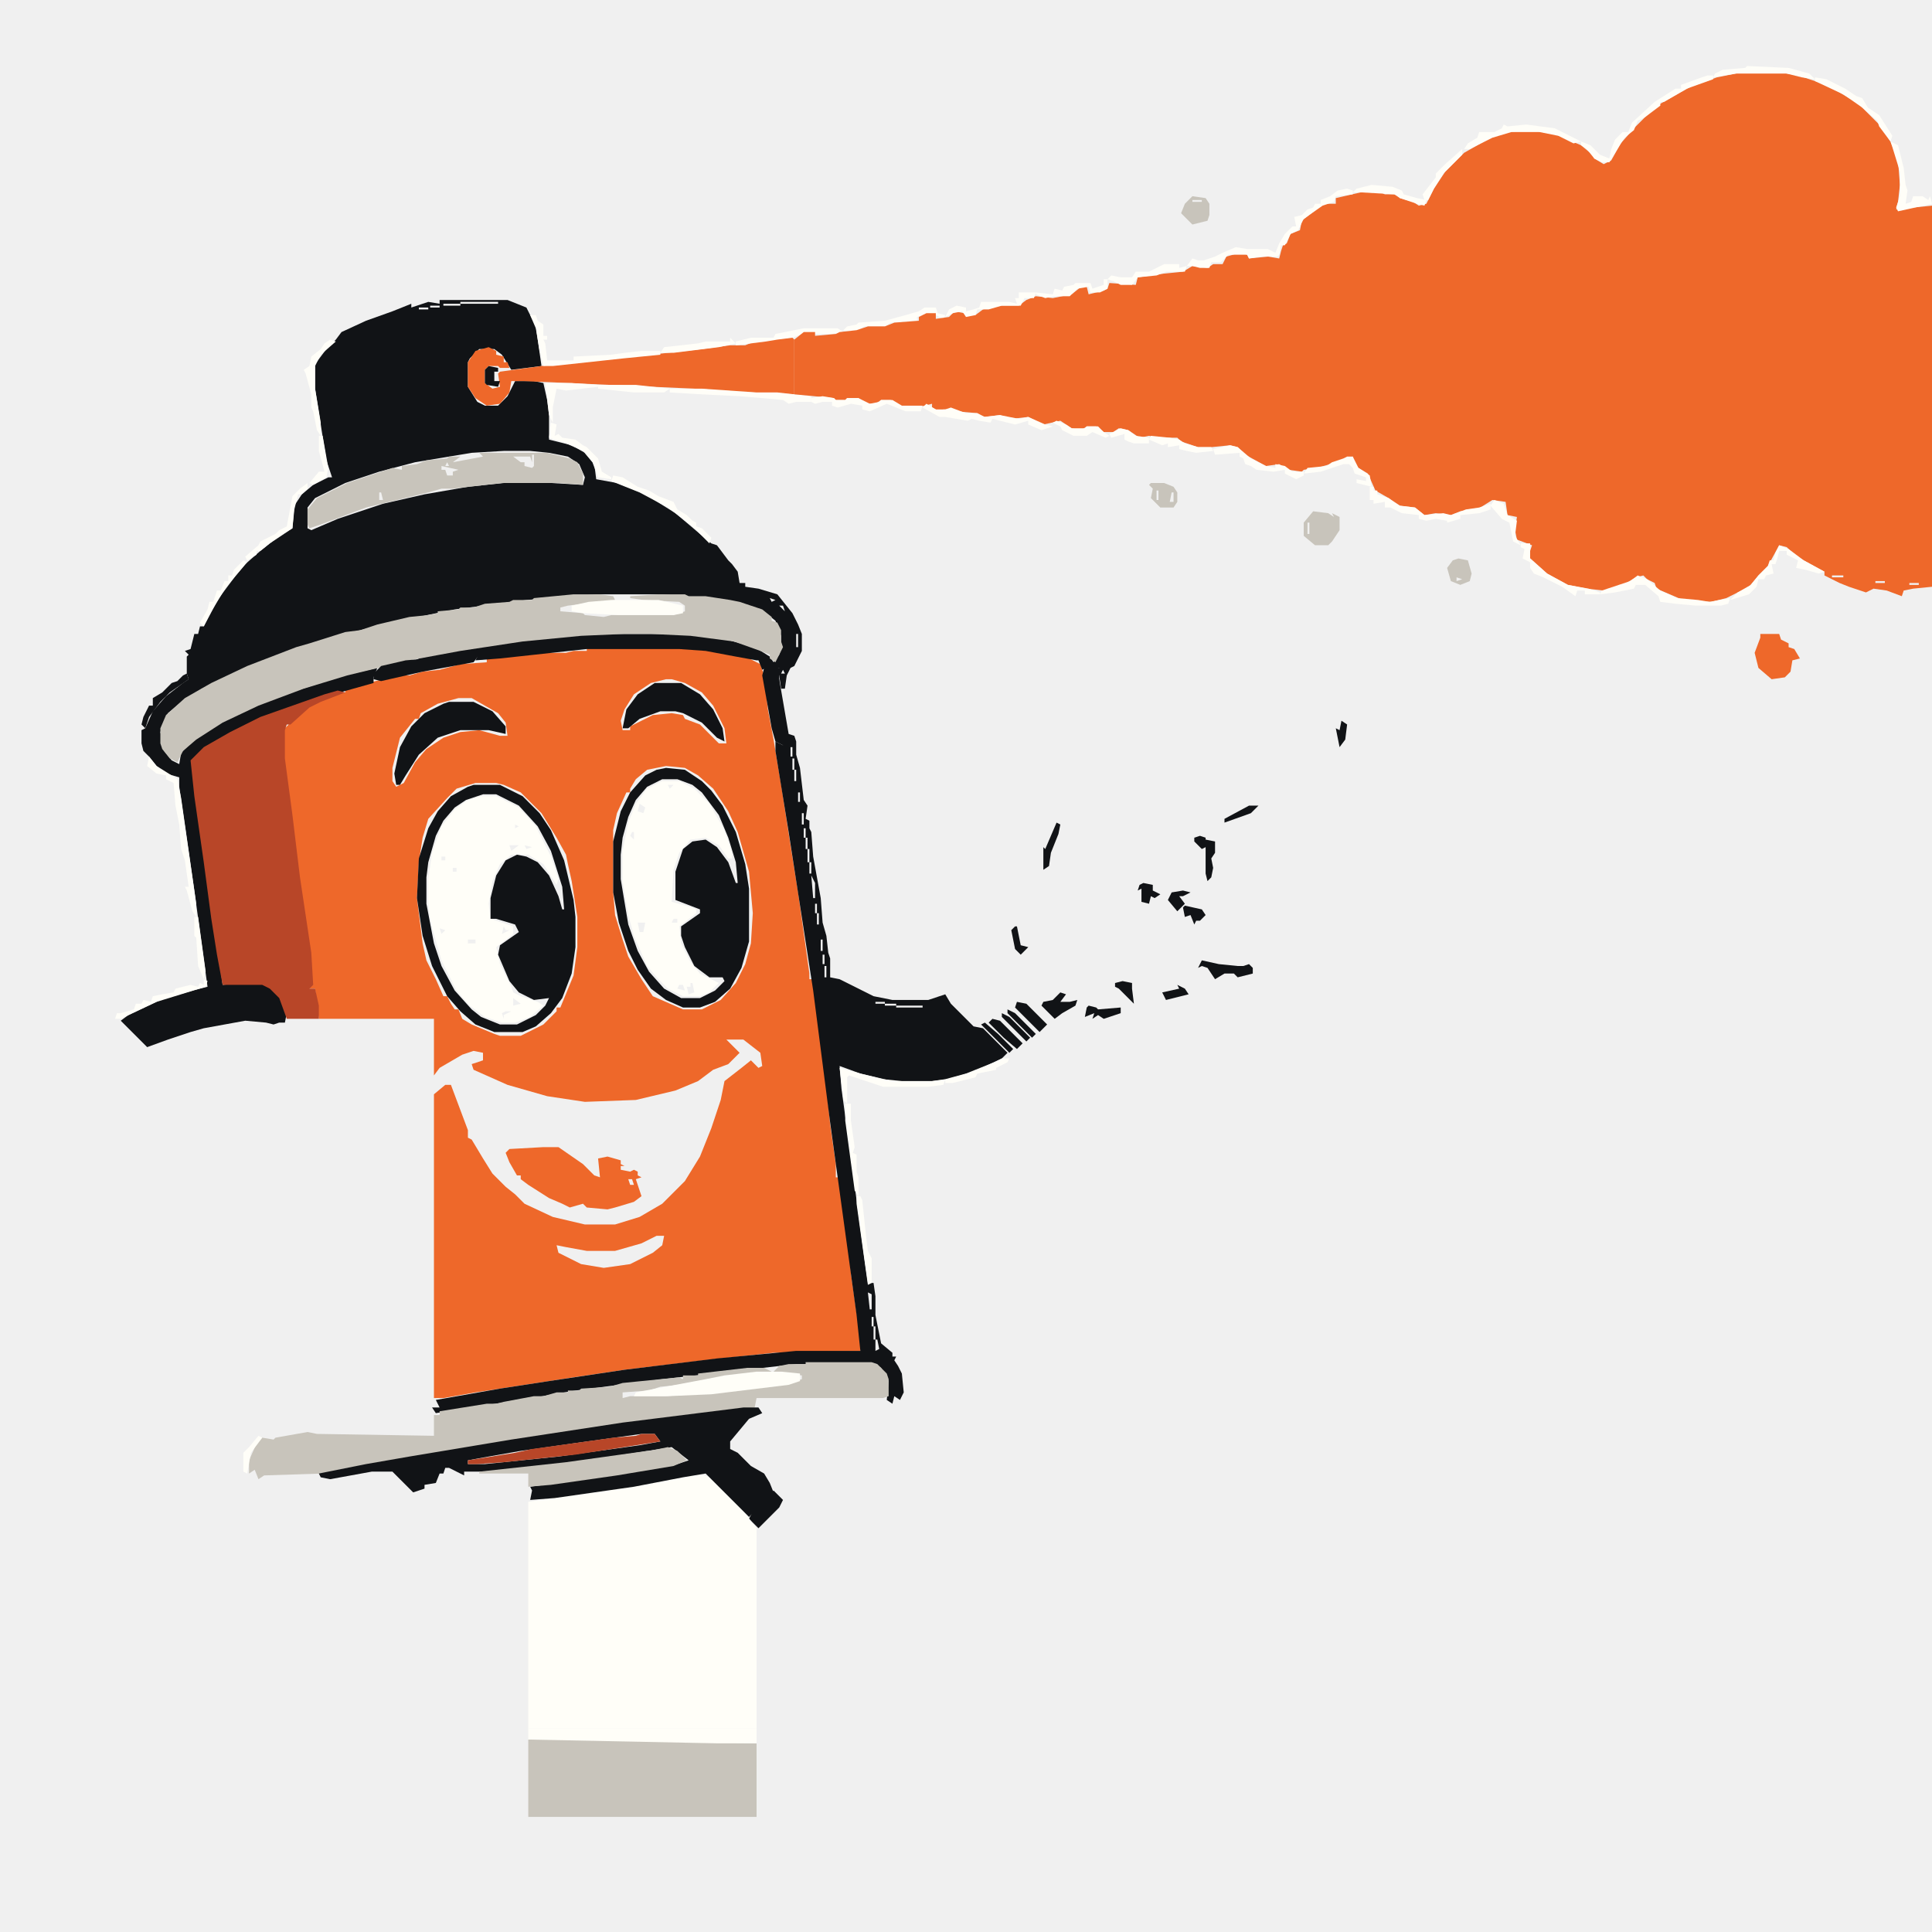
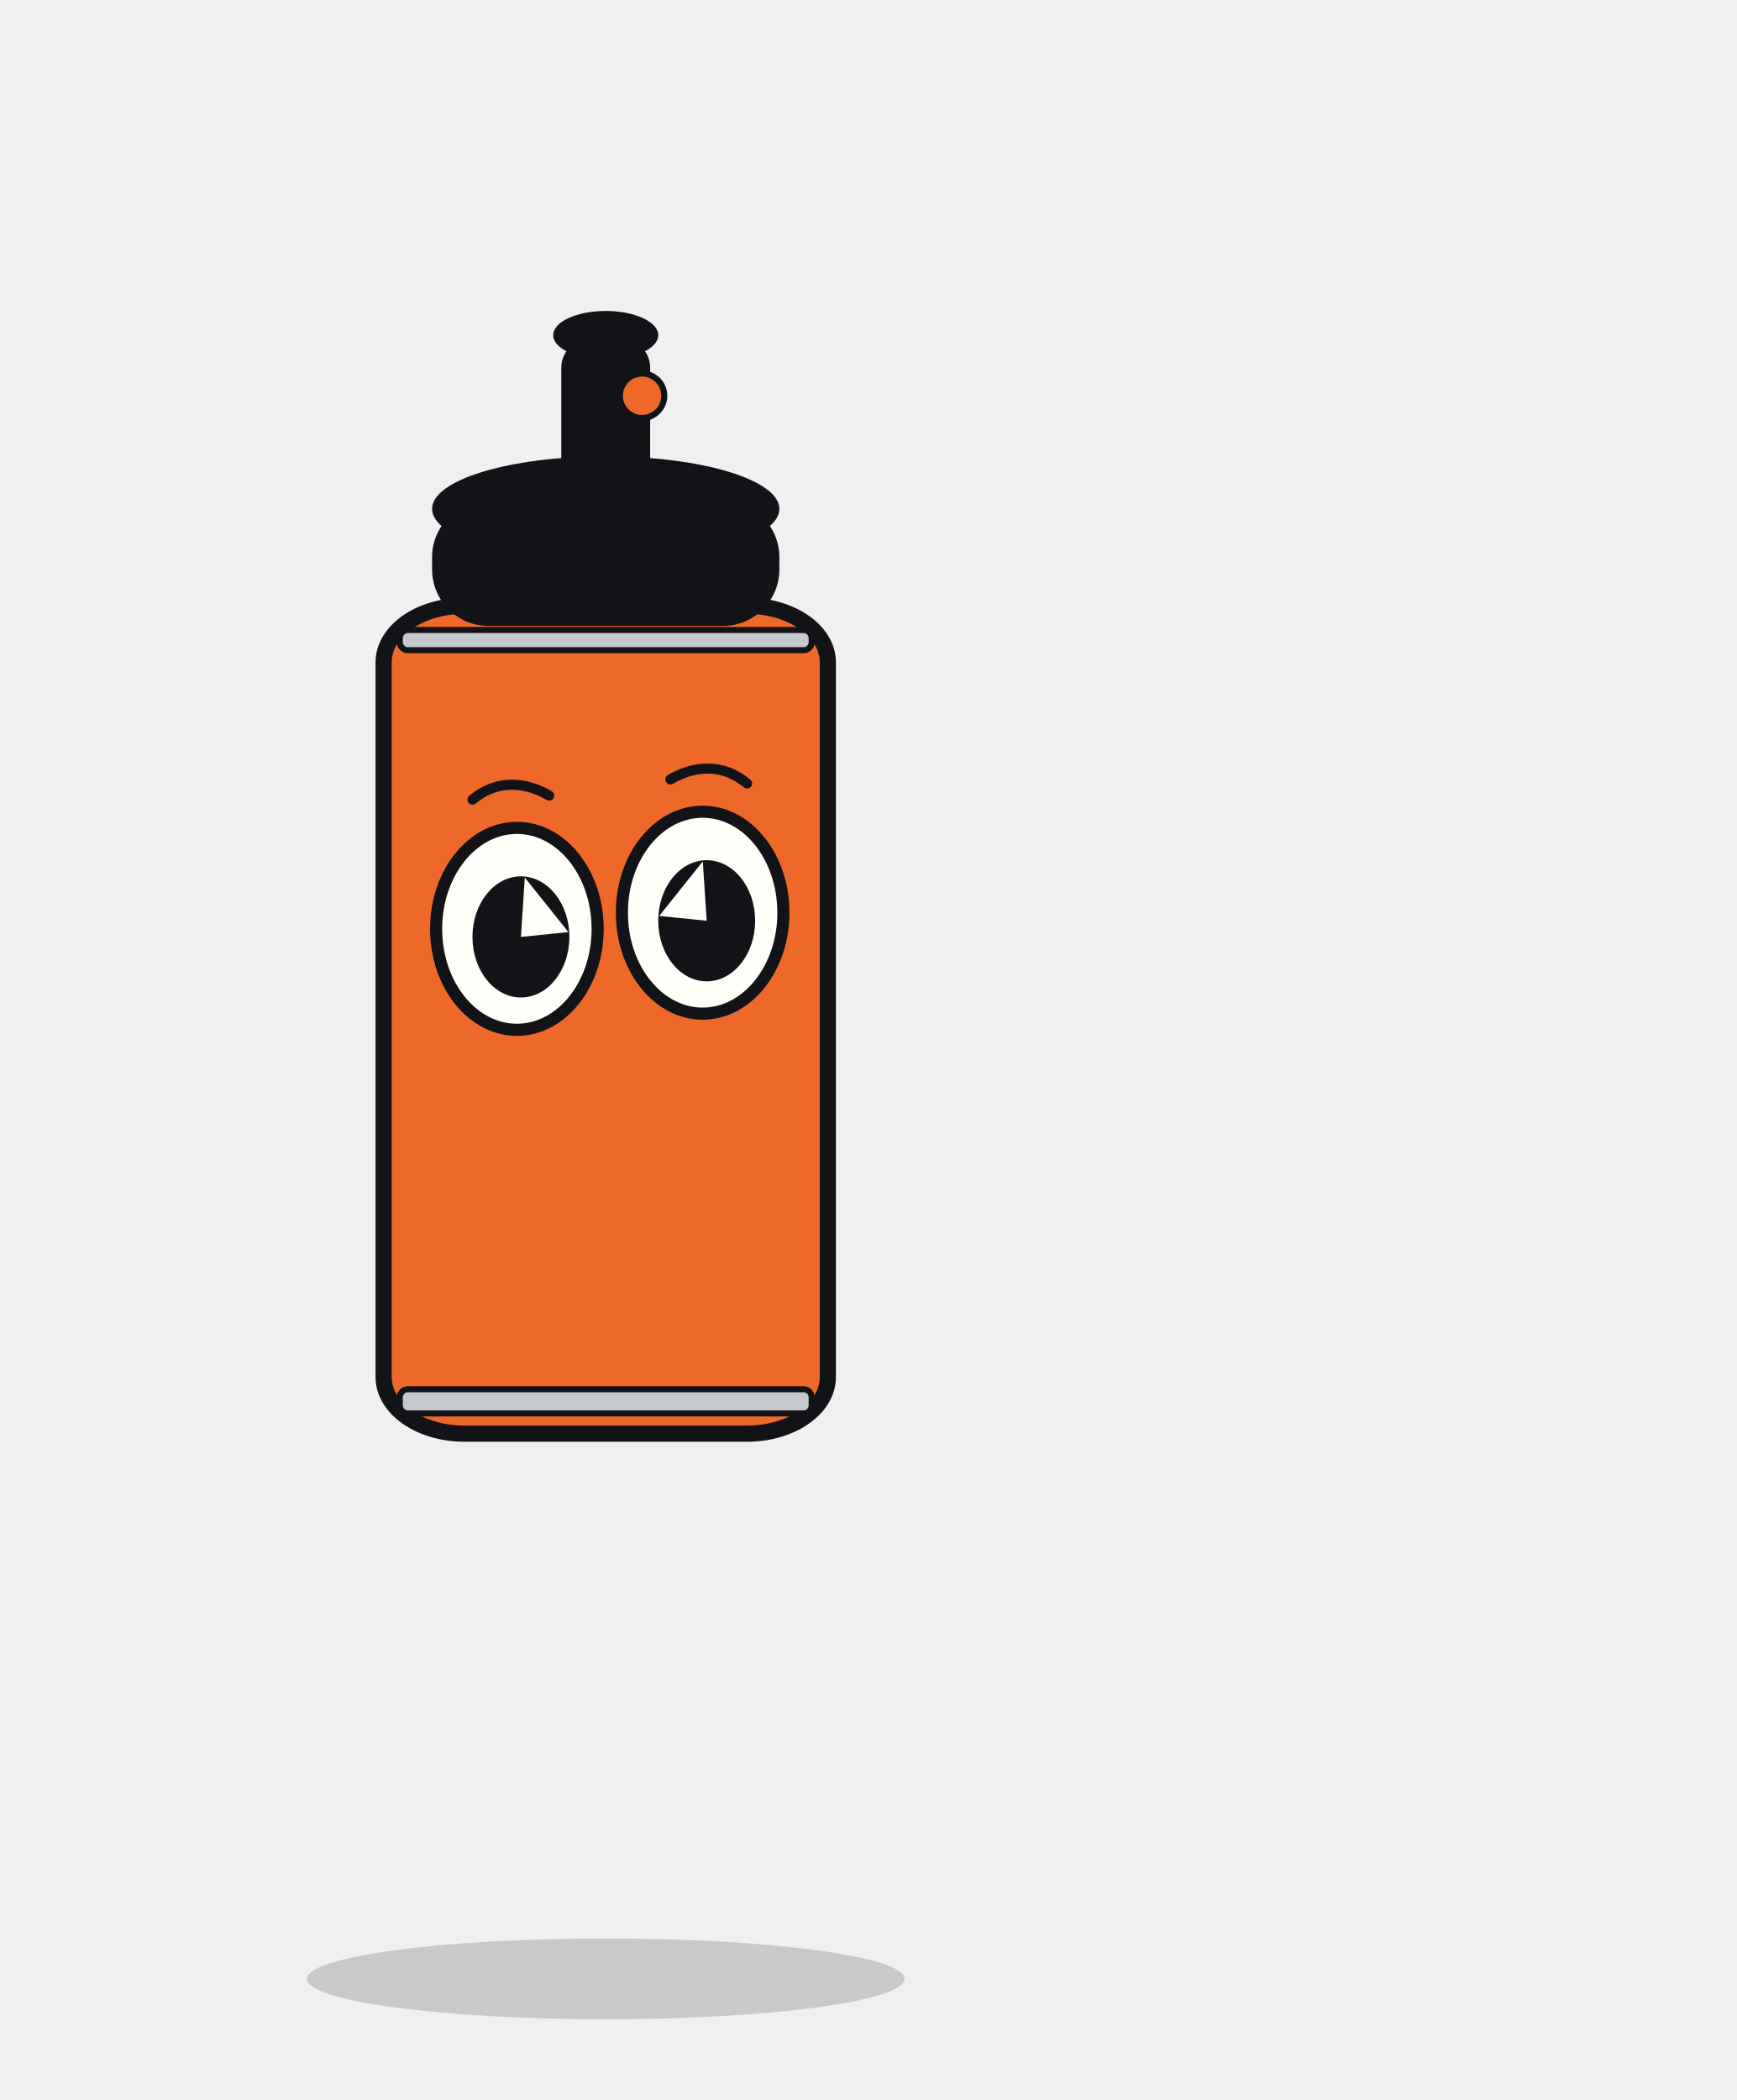
- <svg xmlns="http://www.w3.org/2000/svg" viewBox="0 0 1024 1024" data-rmp-canonical="ready">
-   <g data-rmp-part="shadow" data-rmp-pivot="320,940">
-     <path d="M0,0 L56,0 L121,2 L121,41 L0,41 Z M48,39 Z " fill="#c8c4bb" data-rmp-fill="shadow" transform="translate(280,922)" />
-     <path d="M0,0 L121,0 L121,8 L100,8 L0,6 Z " fill="#fffef8" data-rmp-fill="white" transform="translate(280,916)" />
-     <path d="M0,0 L5,5 L3,9 L-8,20 L-13,15 L-11,11 Z " fill="#111316" data-rmp-fill="ink" transform="translate(410,790)" />
+ <svg xmlns="http://www.w3.org/2000/svg" viewBox="0 0 860 1040" data-rmp-canonical="ready" data-rmp-geometry="clean">
+   <g data-rmp-part="shadow" data-rmp-pivot="300,980" data-rmp-geometry="clean">
+     <ellipse cx="300" cy="980" rx="148" ry="20" fill="#1a1714" opacity="0.18" data-rmp-fill="shadow" />
  </g>
-   <g data-rmp-part="body" data-rmp-pivot="320,520">
-     <path d="M0,0 L49,0 L70,2 L84,5 L92,9 L94,15 L96,33 L99,49 L103,73 L108,105 L112,130 L118,173 L118,176 L120,176 L126,222 L129,253 L132,274 L132,281 L134,281 L139,317 L140,332 L143,353 L145,360 L145,373 L99,374 L62,378 L20,383 L-7,387 L-33,391 L-59,395 L-76,398 L-81,398 L-81,237 L-75,232 L-72,232 L-63,256 L-63,260 L-61,261 L-55,271 L-50,279 L-43,286 L-38,290 L-33,295 L-18,302 L-1,306 L15,306 L28,302 L40,295 L52,283 L60,270 L66,255 L71,240 L73,230 L82,223 L87,219 L91,223 L93,222 L92,215 L83,208 L74,208 L78,212 L81,215 L75,221 L67,224 L59,230 L47,235 L26,240 L-1,241 L-21,238 L-42,232 L-60,224 L-61,221 L-55,219 L-55,215 L-60,214 L-66,216 L-78,223 L-81,227 L-81,197 L-142,197 L-144,181 L-147,181 L-147,174 L-146,173 L-149,148 L-154,114 L-158,81 L-161,56 L-161,44 L-156,39 L-146,30 L-131,24 L-128,24 L-128,22 L-100,15 L-94,15 L-87,13 L-78,12 L-67,9 L-53,8 L-53,6 L-29,3 L-11,3 L-7,2 L0,2 Z M42,17 L34,19 L25,25 L20,33 L18,39 L19,44 L23,44 L23,42 L27,40 L35,36 L45,35 L51,36 L52,38 L60,41 L65,46 L70,51 L74,51 L73,43 L67,31 L61,24 L52,19 L45,17 Z M-114,22 Z M-68,27 L-79,30 L-88,35 L-89,38 L-91,38 L-99,48 L-103,64 L-103,71 L-101,74 L-97,72 L-91,61 L-85,54 L-76,48 L-67,45 L-57,44 L-46,47 L-42,47 L-43,40 L-47,35 L-61,27 Z M42,63 L32,65 L26,70 L23,75 L23,77 L21,77 L16,88 L14,97 L14,130 L15,142 L19,155 L22,164 L29,176 L35,185 L51,192 L61,192 L71,187 L79,178 L84,168 L87,157 L88,141 L86,119 L80,98 L75,87 L67,75 L59,68 L52,64 Z M-59,72 L-69,75 L-74,80 L-84,91 L-87,101 L-89,114 L-90,133 L-87,157 L-85,166 L-80,176 L-76,185 L-74,185 L-72,189 L-70,192 L-68,192 L-66,197 L-61,200 L-49,205 L-46,206 L-35,206 L-23,200 L-16,193 L-16,191 L-14,191 L-7,174 L-5,159 L-5,143 L-8,124 L-10,115 L-11,110 L-16,101 L-24,88 L-35,77 L-44,73 L-48,72 Z M37,312 L29,316 L15,320 L0,320 L-11,318 L-16,317 L-15,321 L-3,327 L9,329 L23,327 L35,321 L40,317 L41,312 Z " fill="#ee682a" data-rmp-fill="body" transform="translate(311,343)" />
-     <path d="M0,0 L36,0 L46,4 L48,8 L51,14 L54,35 L38,37 L33,29 L29,26 L21,26 L16,31 L15,33 L15,46 L20,54 L24,56 L31,56 L36,51 L40,43 L50,43 L55,44 L57,53 L58,61 L58,74 L70,77 L77,81 L82,87 L83,95 L94,97 L109,103 L125,113 L138,124 L144,129 L147,130 L153,138 L155,140 L158,144 L159,150 L162,150 L162,152 L169,153 L179,156 L187,166 L190,172 L192,177 L192,186 L188,194 L186,195 L184,199 L183,206 L181,206 L180,199 L179,197 L180,195 L173,195 L171,196 L169,191 L168,191 L157,189 L141,186 L127,185 L78,185 L32,190 L19,191 L20,189 L-13,191 L-9,189 L26,183 L56,179 L81,177 L129,177 L152,180 L167,184 L175,189 L177,192 L180,188 L181,185 L181,178 L178,170 L173,166 L160,161 L142,158 L118,156 L83,156 L46,159 L8,164 L-26,171 L-54,178 L-79,186 L-101,194 L-126,206 L-138,214 L-144,219 L-148,229 L-146,239 L-142,244 L-138,246 L-137,240 L-130,233 L-114,223 L-88,211 L-51,199 L-33,195 L-35,200 L-35,203 L-67,212 L-95,222 L-111,230 L-120,235 L-128,241 L-131,244 L-129,264 L-121,318 L-118,340 L-115,363 L-104,362 L-94,362 L-85,368 L-81,378 L-82,383 L-85,383 L-88,384 L-92,383 L-103,382 L-125,386 L-132,388 L-144,392 L-155,396 L-169,382 L-165,379 L-148,371 L-131,366 L-123,364 L-130,313 L-138,258 L-138,253 L-145,251 L-150,247 L-154,242 L-157,239 L-158,235 L-158,228 L-156,227 L-152,218 L-145,210 L-136,203 L-133,201 L-134,198 L-134,189 L-133,188 L-135,186 L-132,185 L-130,177 L-128,177 L-127,173 L-125,173 L-117,158 L-108,146 L-103,140 L-95,133 L-85,125 L-78,121 L-77,109 L-73,103 L-67,98 L-59,94 L-57,94 L-60,85 L-66,47 L-66,34 L-60,26 L-55,21 L-52,17 L-39,11 L-25,6 L-15,2 L-15,4 L-6,1 L0,2 Z M11,1 L11,2 L31,2 L31,1 Z M2,2 L2,3 L11,3 L11,2 Z M31,2 Z M-5,3 L-5,4 L0,4 L0,3 Z M35,3 L39,4 Z M-11,4 L-11,5 L-6,5 L-6,4 Z M40,4 Z M-15,5 L-11,6 Z M42,5 Z M-19,6 L-15,7 Z M44,6 Z M-22,7 Z M46,7 Z M-25,8 Z M-29,9 Z M-32,10 Z M-34,11 Z M-36,12 Z M-39,13 Z M3,13 Z M-41,14 Z M-44,15 Z M-46,16 Z M-48,17 Z M-50,18 Z M-51,19 Z M-53,20 Z M34,80 L17,81 L-13,86 L-32,91 L-50,97 L-66,105 L-70,110 L-70,121 L-68,122 L-54,116 L-30,108 L-8,103 L15,99 L34,97 L59,97 L76,98 L77,94 L74,87 L68,83 L58,81 L48,80 Z M144,131 Z M145,132 Z M146,133 Z M147,134 Z M148,135 L149,137 Z M149,137 Z M150,138 L151,140 Z M151,140 Z M152,141 Z M153,143 Z M154,144 L155,146 Z M155,146 Z M156,147 L157,149 Z M157,149 L158,151 Z M158,151 L159,153 Z M161,153 Z M165,154 Z M168,155 Z M171,156 Z M173,157 Z M175,158 L176,160 L178,159 Z M178,160 Z M179,161 Z M180,162 L183,165 L182,162 Z M183,165 Z M184,166 Z M185,167 L186,169 Z M186,169 Z M187,171 L188,173 Z M188,173 L189,177 Z M-127,176 Z M189,177 L189,184 L190,184 L190,177 Z M-128,178 L-127,180 Z M-129,181 L-128,183 Z M-130,184 L-129,186 Z M188,185 L189,188 Z M-131,187 L-130,191 Z M187,188 L188,190 Z M-132,191 L-131,195 Z M186,191 Z M185,192 L186,194 Z M184,194 Z M183,195 Z M182,196 L181,198 L183,198 Z M-155,238 L-154,240 Z " fill="#111316" data-rmp-fill="ink" transform="translate(233,159)" />
-     <path d="M0,0 L5,2 L23,20 L30,29 L30,135 L-91,135 L-91,15 L-78,13 L-43,8 L-4,1 Z M-13,7 Z M-18,8 Z M9,9 Z M-77,14 Z M-76,16 Z M21,25 Z " fill="#fffef8" data-rmp-fill="white" transform="translate(371,781)" />
-     <path d="M0,0 L1,0 L6,29 L9,30 L10,33 L10,40 L12,47 L14,64 L16,67 L15,74 L17,75 L17,79 L18,81 L19,94 L23,116 L24,129 L26,136 L27,145 L28,148 L28,158 L33,159 L45,165 L51,168 L61,170 L80,170 L89,167 L92,172 L104,184 L109,185 L122,198 L119,201 L104,208 L90,212 L82,213 L61,213 L44,209 L33,205 L34,217 L42,276 L46,306 L48,320 L51,320 L52,327 L52,337 L54,347 L55,352 L61,357 L61,359 L63,359 L62,361 L64,364 L66,368 L67,378 L65,382 L62,380 L61,384 L58,382 L59,372 L55,365 L52,363 L10,363 L-61,371 L-107,377 L-136,382 L-156,385 L-181,389 L-183,386 L-179,386 L-181,382 L-147,376 L-121,372 L-81,366 L-32,360 L10,356 L44,356 L42,337 L28,235 L19,165 L6,81 L-1,38 L-1,33 L3,35 L2,32 L0,6 Z M6,31 L7,35 Z M7,36 L7,41 L8,41 L8,36 Z M8,42 L8,48 L9,48 L9,42 Z M9,48 L9,54 L10,54 L10,48 Z M10,56 L11,60 Z M11,60 L11,65 L12,65 L12,60 Z M12,67 L13,71 Z M14,67 L15,69 Z M13,71 L13,77 L14,77 L14,71 Z M14,79 L14,84 L15,84 L15,79 Z M15,84 L15,90 L16,90 L16,84 Z M16,90 L16,97 L17,97 L17,90 Z M17,97 L17,103 L18,103 L18,97 Z M18,104 L19,116 L20,116 L20,108 Z M20,119 L20,124 L21,124 L21,119 Z M21,124 L21,130 L22,130 L22,124 Z M22,133 L23,137 Z M23,138 L23,144 L24,144 L24,138 Z M24,146 L24,151 L25,151 L25,146 Z M26,147 Z M25,152 L25,158 L26,158 L26,152 Z M26,158 Z M28,159 Z M29,160 Z M31,161 Z M32,162 Z M34,163 Z M36,164 Z M38,165 Z M40,166 Z M42,167 Z M44,168 Z M46,169 Z M49,170 Z M85,170 Z M52,171 L52,172 L57,172 L57,171 Z M82,171 Z M57,172 L57,173 L63,173 L63,172 Z M77,172 L81,173 Z M63,173 L63,174 L77,174 L77,173 Z M48,325 L49,334 L50,334 L50,326 Z M50,338 L50,343 L51,343 L51,338 Z M51,343 L51,350 L52,350 L52,343 Z M52,350 L52,356 L54,355 L53,350 Z M54,356 Z M56,357 Z M58,358 Z M59,359 Z " fill="#111316" data-rmp-fill="ink" transform="translate(412,360)" />
-     <path d="M0,0 L4,1 L-9,6 L-15,9 L-25,18 L-27,18 L-28,21 L-28,36 L-24,66 L-20,99 L-14,139 L-13,156 L-15,158 L-12,158 L-10,167 L-10,174 L-27,174 L-31,163 L-36,158 L-40,156 L-61,156 L-64,140 L-67,121 L-71,91 L-76,56 L-78,37 L-71,30 L-57,22 L-41,14 L-7,2 Z M-17,8 Z M-63,31 Z M-52,142 Z M-17,158 Z M-28,160 Z M-27,162 Z M-26,165 L-25,167 Z " fill="#b84628" data-rmp-fill="tongue" transform="translate(179,366)" />
-     <path d="M0,0 L14,0 L21,1 L22,3 L5,5 L-3,6 L-7,7 L-7,9 L5,10 L6,11 L16,12 L20,11 L53,11 L59,9 L59,6 L56,4 L37,3 L30,2 L30,1 L45,0 L59,0 L61,1 L70,1 L83,3 L88,4 L100,8 L105,12 L105,14 L108,15 L110,19 L110,25 L111,28 L107,36 L104,34 L104,32 L99,30 L85,25 L62,22 L41,21 L27,21 L4,22 L-27,25 L-60,30 L-87,35 L-120,43 L-143,50 L-167,59 L-186,68 L-200,77 L-207,83 L-210,89 L-214,87 L-218,82 L-219,79 L-219,71 L-216,64 L-206,55 L-192,47 L-173,38 L-147,28 L-140,26 L-121,20 L-113,19 L-104,16 L-87,12 L-77,11 L-72,10 L-72,9 L-61,8 L-60,7 L-53,7 L-47,5 L-34,4 L-32,3 L-22,3 L-21,2 Z M-60,8 Z M-12,8 Z M-54,9 Z M-50,11 Z M8,13 Z M10,13 Z M49,13 Z M8,15 Z M10,15 L14,16 Z M48,15 Z M108,19 Z M-62,21 Z M104,21 Z M105,22 Z M103,23 Z M105,24 Z M-139,28 Z " fill="#c8c4bb" data-rmp-fill="shadow" transform="translate(304,315)" />
-     <path d="M0,0 L35,0 L38,1 L43,6 L44,9 L44,18 L41,19 L-26,19 L-27,24 L-69,29 L-113,35 L-164,43 L-190,47 L-224,53 L-243,56 L-256,59 L-287,60 L-290,62 L-292,57 L-295,59 L-295,52 L-291,43 L-288,40 L-282,41 L-281,40 L-264,37 L-259,38 L-197,39 L-197,28 L-194,28 L-194,26 L-169,22 L-164,22 L-160,21 L-144,18 L-139,18 L-132,16 L-126,16 L-126,15 L-120,15 L-119,14 L-104,13 L-97,11 L-77,9 L-67,8 L-65,9 L-65,7 L-57,7 L-57,6 L-31,3 L-22,3 L-18,5 L-39,7 L-52,9 L-54,10 L-67,12 L-77,13 L-83,15 L-97,16 L-97,19 L-93,18 L-74,18 L-48,16 L-13,12 L-2,9 L-2,7 L-17,5 L-14,2 L-9,1 L0,1 Z M1,3 Z M-97,12 Z M-132,20 Z M-120,20 Z M-99,24 Z M-102,26 Z M-172,27 Z M-262,39 Z M-267,40 Z M-271,41 Z M-275,42 Z M-278,43 Z M-230,43 Z M-281,44 Z M-285,47 Z M-286,48 Z M-287,50 Z M-288,54 L-287,58 Z " fill="#c8c4bb" data-rmp-fill="shadow" transform="translate(427,722)" />
-     <path d="M0,0 L8,0 L10,3 L3,6 L-7,18 L-7,22 L-3,24 L4,31 L11,35 L14,40 L16,45 L3,58 L-2,53 L-20,35 L-32,37 L-58,42 L-100,48 L-113,49 L-112,44 L-113,42 L-77,37 L-35,30 L-29,28 L-38,21 L-76,27 L-115,32 L-138,34 L-148,34 L-148,36 L-152,34 L-156,32 L-158,32 L-159,35 L-161,35 L-163,40 L-169,41 L-169,43 L-175,45 L-186,34 L-197,34 L-219,38 L-224,37 L-225,35 L-200,30 L-177,26 L-123,17 L-64,8 Z M-54,14 L-90,19 L-118,23 L-135,26 L-146,28 L-146,30 L-137,30 L-98,26 L-55,20 L-44,18 L-47,14 Z " fill="#111316" data-rmp-fill="ink" transform="translate(394,746)" />
-     <path d="M0,0 L5,0 L6,1 L6,30 L-39,28 L-47,27 L-137,23 L-144,23 L-145,29 L-150,35 L-157,36 L-163,32 L-167,26 L-167,13 L-163,7 L-156,5 L-152,7 L-152,9 L-148,10 L-148,13 L-146,13 L-145,16 L-150,16 L-151,15 L-156,15 L-158,17 L-158,24 L-154,27 L-150,26 L-151,19 L-150,18 L-128,15 L-97,12 L-43,6 L-28,4 L-20,4 L-15,2 Z " fill="#ee682a" data-rmp-fill="body" transform="translate(415,179)" />
-     <path d="M0,0 L36,0 L48,3 L52,5 L55,11 L55,17 L42,16 L12,16 L-14,19 L-20,19 L-27,21 L-60,29 L-84,38 L-90,40 L-91,38 L-91,30 L-86,24 L-70,16 L-46,8 L-41,9 L-41,7 L-33,6 L-28,4 L-17,3 L-16,2 L-10,2 L-14,5 L2,2 Z M35,1 Z M28,1 L28,5 L27,2 L18,2 L22,5 L24,5 L24,7 L28,8 L29,7 L29,1 Z M-16,3 Z M-19,5 Z M-17,5 L-18,7 L-16,7 Z M-15,5 Z M-20,7 L-20,9 L-18,9 L-17,12 L-14,12 L-14,10 L-11,9 Z M31,7 Z M-46,9 Z M7,9 Z M4,12 Z M6,12 Z M10,14 Z M-53,21 L-53,25 L-51,25 L-52,21 Z " fill="#c8c4bb" data-rmp-fill="shadow" transform="translate(254,240)" />
-     <path d="M0,0 L8,0 L21,9 L27,15 L30,16 L29,6 L34,5 L41,7 L41,9 L43,10 L41,10 L41,12 L46,13 L48,12 L50,13 L50,15 L52,16 L49,17 L52,26 L48,29 L38,32 L34,33 L23,32 L21,30 L14,32 L10,30 L3,27 L-8,20 L-12,17 L-12,15 L-14,15 L-18,8 L-20,3 L-18,1 Z M-15,10 Z M-1,17 Z M45,17 L46,20 L48,20 L47,17 Z M48,20 L49,22 Z M38,22 Z M49,23 Z M3,25 Z M40,26 Z M13,27 Z " fill="#ee682a" data-rmp-fill="body" transform="translate(288,608)" />
-     <path d="M0,0 L5,2 L10,7 L3,10 L-27,15 L-62,20 L-74,21 L-74,14 L-100,14 L-100,13 L-54,8 L-11,2 L-10,2 Z M-7,3 Z M-65,11 Z M-77,12 Z M-31,13 Z M-29,13 Z " fill="#c8c4bb" data-rmp-fill="shadow" transform="translate(354,767)" />
-     <path d="M0,0 L13,0 L23,1 L23,5 L17,7 L-24,12 L-47,13 L-65,13 L-64,11 L-43,7 L-27,4 L-17,2 Z " fill="#fffef8" data-rmp-fill="white" transform="translate(401,727)" />
-     <path d="M0,0 L7,0 L10,4 L-35,11 L-73,15 L-87,16 L-92,16 L-92,14 L-67,10 L-58,8 L-22,3 L-15,2 L-3,1 Z M-15,3 Z M-4,3 Z " fill="#b84628" data-rmp-fill="tongue" transform="translate(340,760)" />
-     <path d="M0,0 L25,0 L38,3 L38,7 L33,8 L4,8 L-15,7 L-21,6 L-21,3 L-12,1 Z " fill="#fffef8" data-rmp-fill="white" transform="translate(324,318)" />
-     <path d="M0,0 L3,0 L4,3 L7,5 L7,9 L7,11 L9,11 L9,13 L7,13 L8,15 L9,24 L23,24 L23,22 L43,21 L50,20 L59,19 L69,19 L69,21 L49,23 L12,27 L7,27 L5,19 L3,7 Z M6,11 Z " fill="#fffef8" data-rmp-fill="white" transform="translate(281,167)" />
-     <path d="M0,0 L4,5 L12,10 L15,12 L17,22 L25,78 L25,85 L23,82 L20,71 L19,69 L21,69 L19,55 L17,49 L16,36 L14,26 L13,14 L9,12 L9,10 L4,9 L-1,5 Z M19,52 Z M21,69 Z " fill="#fffef8" data-rmp-fill="white" transform="translate(79,401)" />
-     <path d="M0,0 L17,0 L46,2 L57,2 L75,4 L75,7 L67,7 L63,8 L60,6 L49,5 L37,4 L17,3 L0,2 Z " fill="#fffef8" data-rmp-fill="white" transform="translate(355,206)" />
-     <path d="M0,0 L11,3 L23,6 L33,7 L49,7 L56,6 L55,9 L47,10 L27,10 L23,10 L14,7 L5,4 L4,5 L4,19 L2,17 Z M2,3 Z " fill="#fffef8" data-rmp-fill="white" transform="translate(445,566)" />
-     <path d="M0,0 L5,1 L13,6 L19,8 L24,11 L32,14 L34,18 L39,21 L42,24 L44,25 L44,27 L47,28 L52,33 L51,36 L42,27 L29,17 L14,9 L-1,3 Z M2,1 Z " fill="#fffef8" data-rmp-fill="white" transform="translate(325,252)" />
-     <path d="M0,0 L6,0 L7,3 L11,4 L10,6 L6,4 L2,3 L-4,5 L-4,7 L-18,8 L-21,10 L-32,10 L-37,13 L-43,12 L-41,10 L-36,9 L-35,8 L-21,7 L-10,4 L-3,2 Z " fill="#fffef8" data-rmp-fill="white" transform="translate(490,163)" />
-     <path d="M0,0 L9,2 L19,3 L22,3 L25,2 L27,4 L27,7 L19,9 L17,7 L12,7 L7,10 L3,4 L0,3 L-2,4 Z " fill="#111316" data-rmp-fill="ink" transform="translate(637,509)" />
-     <path d="M0,0 L3,1 L-5,8 L-8,14 L-8,26 L-5,44 L-5,51 L-7,48 L-9,38 L-10,36 L-10,29 L-13,18 L-14,16 L-11,14 L-10,9 L-5,5 L-3,2 Z " fill="#fffef8" data-rmp-fill="white" transform="translate(175,180)" />
-     <path d="M0,0 Z M-1,1 L-1,4 L-4,7 L-6,7 L-8,15 L-9,25 L-21,33 L-26,37 L-28,37 L-28,39 L-33,42 L-34,40 L-27,34 L-26,32 L-18,28 L-16,26 L-12,24 L-9,8 L-5,4 Z " fill="#fffef8" data-rmp-fill="white" transform="translate(164,255)" />
-     <path d="M0,0 L18,0 L21,2 L15,3 L-1,3 L-6,5 L-14,6 L-20,7 L-28,8 L-36,9 L-36,7 L-28,5 L-16,5 L-15,3 Z " fill="#fffef8" data-rmp-fill="white" transform="translate(426,174)" />
-     <path d="M0,0 L14,0 L28,1 L28,2 L11,4 L6,3 L4,13 L4,21 L2,17 Z M9,2 Z " fill="#fffef8" data-rmp-fill="white" transform="translate(289,203)" />
-     <path d="M0,0 L2,1 L1,4 L-25,12 L-44,21 L-47,21 L-46,18 L-44,18 L-37,16 L-36,13 L-33,13 L-32,11 L-28,12 L-27,9 L-22,8 L-16,7 L-15,5 L-7,3 L-3,4 L-2,2 L0,3 Z " fill="#fffef8" data-rmp-fill="white" transform="translate(108,519)" />
-     <path d="M0,0 L3,1 L0,5 L5,5 L9,4 L8,7 L1,11 L-3,14 L-10,7 L-9,5 L-4,4 Z " fill="#111316" data-rmp-fill="ink" transform="translate(562,526)" />
-     <path d="M0,0 L5,1 L16,12 L12,16 L-1,3 Z " fill="#111316" data-rmp-fill="ink" transform="translate(539,531)" />
-     <path d="M0,0 L3,3 L-6,5 L-30,8 L-37,8 L-35,5 L-17,3 L-13,2 L0,2 Z " fill="#fffef8" data-rmp-fill="white" transform="translate(387,179)" />
-     <path d="M0,0 L3,0 L3,9 L5,23 L4,26 L6,27 L6,36 L7,39 L7,49 L5,46 L0,9 Z " fill="#fffef8" data-rmp-fill="white" transform="translate(448,585)" />
-     <path d="M0,0 L3,1 L2,7 L4,6 L6,8 L13,9 L17,12 L19,13 L23,17 L25,19 L27,26 L32,29 L32,30 L25,29 L22,21 L17,15 L8,11 L-1,8 Z " fill="#fffef8" data-rmp-fill="white" transform="translate(292,224)" />
-     <path d="M0,0 L3,1 L3,2 L8,3 L8,9 L6,12 L7,17 L6,22 L4,24 L3,20 L3,6 L1,7 L-3,3 L-3,1 Z " fill="#111316" data-rmp-fill="ink" transform="translate(636,443)" />
-     <path d="M0,0 L20,0 L38,2 L35,4 L19,4 L0,2 Z " fill="#fffef8" data-rmp-fill="white" transform="translate(317,204)" />
-     <path d="M0,0 L4,1 L16,13 L13,16 L6,10 L-2,2 Z " fill="#111316" data-rmp-fill="ink" transform="translate(526,540)" />
-     <path d="M0,0 L2,0 L3,2 L5,21 L6,29 L8,33 L8,46 L6,47 L0,4 Z M5,30 Z " fill="#fffef8" data-rmp-fill="white" transform="translate(454,634)" />
-     <path d="M0,0 L1,3 L-9,10 L-14,15 L-20,23 L-22,29 L-24,27 L-23,23 L-20,17 L-18,17 L-18,13 L-13,10 L-8,5 L-5,4 L-2,1 Z M-17,14 Z M-24,29 Z " fill="#111316" data-rmp-fill="ink" transform="translate(99,357)" />
-     <path d="M0,0 L2,1 L-9,14 L-17,27 L-21,35 L-23,33 L-19,26 L-18,22 L-16,22 L-14,16 L-12,16 L-10,11 L-8,11 L-8,8 L-6,8 L-5,5 Z " fill="#fffef8" data-rmp-fill="white" transform="translate(129,297)" />
-     <path d="M0,0 L2,0 L6,29 L5,33 L2,26 L1,11 L0,10 Z M4,33 Z " fill="#fffef8" data-rmp-fill="white" transform="translate(103,486)" />
-     <path d="M0,0 L2,0 L5,17 L4,22 L-3,26 L-5,25 L0,19 L3,19 L0,8 Z " fill="#fffef8" data-rmp-fill="white" transform="translate(169,231)" />
-     <path d="M0,0 L5,1 L5,4 L9,6 L6,8 L4,7 L3,11 L-1,10 L-1,3 L-3,4 L-2,1 Z " fill="#111316" data-rmp-fill="ink" transform="translate(606,468)" />
-     <path d="M0,0 L2,1 L1,6 L-3,16 L-4,23 L-7,25 L-7,16 L-7,13 L-6,14 Z " fill="#111316" data-rmp-fill="ink" transform="translate(560,436)" />
-     <path d="M0,0 L4,1 L5,2 L17,1 L17,4 L8,7 L5,5 L2,7 L3,4 L-2,6 L-1,1 Z " fill="#111316" data-rmp-fill="ink" transform="translate(577,533)" />
-     <path d="M0,0 L4,1 L0,3 L-2,3 L1,7 L-3,11 L-8,5 L-6,1 Z " fill="#111316" data-rmp-fill="ink" transform="translate(627,472)" />
-     <path d="M0,0 L5,1 L5,3 L3,3 L3,8 L6,8 L5,11 L-1,10 L-2,9 L-2,2 Z " fill="#111316" data-rmp-fill="ink" transform="translate(259,194)" />
-     <path d="M0,0 L9,2 L11,5 L8,8 L6,8 L5,10 L3,5 L0,6 L-1,1 Z " fill="#111316" data-rmp-fill="ink" transform="translate(628,480)" />
-     <path d="M0,0 L5,1 L5,4 L6,12 L1,7 L-2,4 L-4,3 L-4,1 Z M-1,2 Z M1,3 Z " fill="#111316" data-rmp-fill="ink" transform="translate(595,520)" />
-     <path d="M0,0 L7,6 L15,14 L13,16 L0,3 L-2,1 Z " fill="#111316" data-rmp-fill="ink" transform="translate(522,542)" />
-     <path d="M0,0 L4,2 L6,5 L-6,8 L-8,4 L1,2 Z " fill="#111316" data-rmp-fill="ink" transform="translate(624,522)" />
-     <path d="M0,0 L5,0 L1,4 L-13,9 L-13,7 Z " fill="#111316" data-rmp-fill="ink" transform="translate(662,427)" />
-     <path d="M0,0 L4,2 L15,13 L13,15 L0,2 Z " fill="#111316" data-rmp-fill="ink" transform="translate(531,537)" />
-     <path d="M0,0 L4,2 L15,13 L13,15 L0,2 Z " fill="#111316" data-rmp-fill="ink" transform="translate(534,535)" />
-     <path d="M0,0 L1,0 L3,10 L7,11 L3,15 L0,12 L-2,2 Z " fill="#111316" data-rmp-fill="ink" transform="translate(538,491)" />
-     <path d="M0,0 L3,2 L2,10 L-1,14 L-2,9 L-3,4 L-1,5 Z " fill="#111316" data-rmp-fill="ink" transform="translate(711,382)" />
-     <path d="M0,0 L2,1 L-4,9 L-6,20 L-8,19 L-8,9 L-5,6 Z " fill="#fffef8" data-rmp-fill="white" transform="translate(137,761)" />
+   <g data-rmp-part="body" data-rmp-pivot="300,520" data-rmp-geometry="clean">
+     <rect x="190" y="300" width="220" height="410" rx="40" ry="28" fill="#ee682a" stroke="#111316" stroke-width="8" data-rmp-fill="body" />
+     <rect x="198" y="312" width="204" height="10" rx="4" fill="#c5c8cc" stroke="#111316" stroke-width="3" data-rmp-fill="metal" />
+     <rect x="198" y="688" width="204" height="12" rx="4" fill="#c5c8cc" stroke="#111316" stroke-width="3" data-rmp-fill="metal" />
+     <rect x="214" y="248" width="172" height="62" rx="28" fill="#111316" data-rmp-fill="ink" />
+     <ellipse cx="300" cy="252" rx="86" ry="26" fill="#111316" data-rmp-fill="ink" />
+     <rect x="278" y="168" width="44" height="86" rx="14" fill="#111316" data-rmp-fill="ink" />
+     <ellipse cx="300" cy="166" rx="26" ry="12" fill="#111316" data-rmp-fill="ink" />
+     <circle cx="318" cy="196" r="11" fill="#ee682a" stroke="#111316" stroke-width="3" data-rmp-fill="body" />
  </g>
-   <g data-rmp-part="eyes" data-rmp-pivot="320,460">
-     <path d="M0,0 L8,0 L20,6 L29,16 L37,32 L41,44 L40,47 L33,36 L25,31 L16,31 L10,36 L6,45 L4,57 L5,65 L17,69 L17,73 L8,80 L10,89 L16,101 L17,104 L21,106 L30,109 L33,111 L26,117 L18,120 L11,120 L2,117 L-6,111 L-13,103 L-21,87 L-27,66 L-28,56 L-28,44 L-26,30 L-21,16 L-14,7 L-7,2 Z M20,14 Z M23,14 Z M18,15 L18,17 L20,16 Z M25,16 Z M17,17 Z M27,17 Z M26,18 Z M27,21 Z M29,22 L30,24 Z M13,26 Z M15,26 L16,29 L20,26 Z M23,26 L24,28 L27,27 Z M11,27 Z M20,27 Z M12,28 Z M9,30 Z M12,30 Z M10,31 Z M-21,32 L-21,34 L-19,34 L-19,32 Z M-25,33 L-24,35 Z M-15,38 L-15,40 L-13,40 L-13,38 Z M38,41 Z M-3,43 Z M2,45 Z M3,47 Z M-25,53 Z M1,62 Z M-24,66 Z M1,67 Z M-24,69 Z M12,69 L11,73 L15,71 L13,71 Z M-22,70 L-21,73 L-19,71 Z M-18,74 Z M-7,76 L-7,78 L-3,78 L-3,76 Z M2,79 Z M1,80 Z M5,80 Z M2,81 Z M1,83 Z M5,84 Z M-19,86 Z M-18,88 Z M-16,89 Z M-16,92 Z M11,98 Z M-8,99 Z M10,99 Z M-9,100 Z M-10,102 Z M-8,103 Z M-1,104 Z M-4,106 Z M-2,107 L-1,110 Z M17,107 L17,111 L21,110 Z M19,107 Z M12,113 Z M5,114 Z M8,114 Z M10,114 Z M13,114 L11,115 L12,118 L12,116 L16,114 Z M21,114 Z M4,115 Z M7,115 L8,117 Z M18,115 Z M9,116 Z M14,116 Z M20,116 Z M17,117 Z " fill="#fffef8" data-rmp-fill="white" transform="translate(255,422)" />
-     <path d="M0,0 L14,0 L26,6 L35,15 L41,24 L48,40 L53,61 L54,70 L54,86 L52,100 L47,113 L41,121 L33,128 L26,131 L11,131 L1,127 L-7,120 L-14,112 L-22,96 L-27,80 L-30,60 L-29,39 L-24,23 L-19,14 L-12,6 L-3,1 Z M5,5 L-4,8 L-10,12 L-16,19 L-20,27 L-24,41 L-25,49 L-25,63 L-21,84 L-17,96 L-10,109 L-1,119 L4,123 L14,127 L23,127 L33,122 L38,117 L40,113 L32,114 L24,110 L19,104 L13,90 L14,85 L24,78 L22,74 L12,71 L9,71 L9,60 L12,48 L17,40 L23,37 L28,38 L34,41 L40,48 L45,59 L47,66 L48,66 L47,54 L41,35 L34,22 L24,11 L12,5 Z M48,67 L49,70 Z " fill="#111316" data-rmp-fill="ink" transform="translate(251,416)" />
-     <path d="M0,0 L10,1 L19,7 L24,12 L30,20 L37,34 L42,51 L44,64 L44,92 L40,106 L34,117 L26,124 L18,127 L9,127 L0,123 L-8,117 L-15,107 L-20,97 L-25,82 L-28,66 L-28,39 L-24,23 L-19,13 L-11,4 L-5,1 Z M-2,6 L-10,10 L-16,17 L-20,26 L-23,37 L-24,46 L-24,59 L-20,83 L-15,97 L-9,108 L-1,117 L8,122 L18,122 L26,118 L31,113 L30,111 L23,111 L15,105 L10,95 L8,89 L8,84 L18,77 L18,75 L5,70 L5,55 L9,43 L14,39 L21,38 L27,42 L33,50 L37,61 L38,61 L37,50 L33,37 L28,25 L19,13 L14,9 L6,6 Z " fill="#111316" data-rmp-fill="ink" transform="translate(353,407)" />
-     <path d="M0,0 L9,0 L17,4 L25,12 L33,26 L37,38 L37,41 L35,41 L30,34 L23,30 L15,31 L9,38 L6,47 L5,64 L16,67 L18,68 L18,70 L9,77 L10,86 L15,96 L20,102 L26,105 L30,107 L25,112 L20,114 L11,114 L3,110 L-2,105 L-8,98 L-15,82 L-18,71 L-21,53 L-21,37 L-18,22 L-14,12 L-8,4 Z M3,2 L4,4 L6,2 Z M17,8 Z M-10,9 Z M-11,10 Z M-10,11 Z M-12,12 L-13,16 L-10,17 L-9,14 Z M26,26 Z M-16,27 L-17,29 L-15,31 L-15,27 Z M25,27 Z M28,27 Z M13,28 Z M10,30 Z M-18,31 Z M-18,41 Z M-17,58 L-16,60 Z M-18,61 L-17,63 Z M2,61 Z M-17,63 Z M6,73 L5,75 L8,75 L8,73 Z M3,74 L4,76 Z M-13,75 L-12,80 L-10,80 L-9,75 Z M1,76 Z M4,76 Z M10,93 L11,95 Z M-6,95 L-5,97 Z M-2,95 Z M-5,98 Z M-2,98 Z M-4,100 Z M0,100 Z M-3,101 Z M17,102 L18,104 Z M18,104 Z M17,105 Z M19,105 Z M21,105 Z M15,107 L15,109 L13,109 L14,113 L17,112 L16,107 Z M6,108 Z M9,108 L8,110 L12,111 L11,108 Z M12,112 Z " fill="#fffef8" data-rmp-fill="white" transform="translate(351,414)" />
-     <path d="M0,0 L13,0 L23,5 L30,13 L30,17 L21,15 L6,15 L-6,19 L-16,28 L-23,39 L-26,44 L-28,44 L-29,38 L-26,24 L-20,13 L-13,6 L-3,1 Z " fill="#111316" data-rmp-fill="ink" transform="translate(238,372)" />
-     <path d="M0,0 L14,0 L24,6 L31,14 L36,24 L37,31 L33,29 L25,21 L15,16 L11,15 L3,15 L-8,19 L-14,24 L-17,24 L-15,14 L-9,6 Z " fill="#111316" data-rmp-fill="ink" transform="translate(347,362)" />
-     <path d="M0,0 L5,0 L2,4 L-25,9 L-47,14 L-51,13 L-51,10 L-47,6 L-34,3 Z " fill="#111316" data-rmp-fill="ink" transform="translate(249,347)" />
-     <path d="M0,0 L7,1 L7,13 L9,42 L5,40 L3,33 L-2,5 L-1,1 Z " fill="#111316" data-rmp-fill="ink" transform="translate(406,353)" />
+   <g data-rmp-part="eyes" data-rmp-pivot="300,458" data-rmp-geometry="clean">
+     <ellipse cx="256" cy="460" rx="40" ry="50" fill="#fffef8" stroke="#111316" stroke-width="6" data-rmp-fill="white" />
+     <path d="M282.00 464.00A24.00 30.00 0 1 1 234.00 464.00A24.00 30.00 0 1 1 282.00 464.00ZM258.00 464.00L259.92 434.60L281.52 461.60Z" fill="#111316" fill-rule="evenodd" data-rmp-fill="ink" />
+     <ellipse cx="348" cy="452" rx="40" ry="50" fill="#fffef8" stroke="#111316" stroke-width="6" data-rmp-fill="white" />
+     <path d="M374.00 456.00A24.00 30.00 0 1 1 326.00 456.00A24.00 30.00 0 1 1 374.00 456.00ZM350.00 456.00L348.08 426.60L326.48 453.60Z" fill="#111316" fill-rule="evenodd" data-rmp-fill="ink" />
+     <path d="M234.00 396.00C246.00 386.00 260.00 387.00 272.00 394.00" fill="none" stroke="#111316" stroke-width="5" stroke-linecap="round" data-rmp-fill="ink" />
+     <path d="M370.00 388.00C358.00 378.00 344.00 379.00 332.00 386.00" fill="none" stroke="#111316" stroke-width="5" stroke-linecap="round" data-rmp-fill="ink" />
  </g>
-   <g data-rmp-part="spray" data-rmp-pivot="400,230">
-     <path d="M0,0 L16,0 L28,2 L40,6 L46,9 L50,11 L60,17 L68,25 L71,28 L77,37 L81,47 L82,60 L81,69 L80,73 L89,72 L99,71 L99,273 L89,274 L84,275 L83,278 L75,275 L68,274 L64,276 L55,273 L50,271 L42,267 L42,265 L31,259 L26,256 L22,252 L18,251 L12,262 L7,267 L2,273 L-10,279 L-18,281 L-33,280 L-47,274 L-48,271 L-52,269 L-54,267 L-58,268 L-63,271 L-75,275 L-84,274 L-94,272 L-105,266 L-115,257 L-113,251 L-121,248 L-122,243 L-121,236 L-126,235 L-127,228 L-134,227 L-142,232 L-151,233 L-156,235 L-164,234 L-170,235 L-175,231 L-184,230 L-189,226 L-196,222 L-200,213 L-205,210 L-207,208 L-208,204 L-212,205 L-220,208 L-227,210 L-234,211 L-235,212 L-242,211 L-247,208 L-254,209 L-265,203 L-269,199 L-273,198 L-283,199 L-290,199 L-299,196 L-301,194 L-312,194 L-316,193 L-321,194 L-327,190 L-332,189 L-335,191 L-340,191 L-344,188 L-349,188 L-352,190 L-357,189 L-363,185 L-372,187 L-380,183 L-389,184 L-395,182 L-404,183 L-407,181 L-418,180 L-419,179 L-425,179 L-427,180 L-431,178 L-431,176 L-439,178 L-448,177 L-453,174 L-458,174 L-461,176 L-466,176 L-470,173 L-476,173 L-477,174 L-482,174 L-483,173 L-504,171 L-504,142 L-499,138 L-493,138 L-493,140 L-482,139 L-480,138 L-471,137 L-465,135 L-456,135 L-451,133 L-438,132 L-438,130 L-434,128 L-429,128 L-429,131 L-422,130 L-419,127 L-414,128 L-413,129 L-408,129 L-404,126 L-396,124 L-385,124 L-381,121 L-376,119 L-367,120 L-362,119 L-357,118 L-352,114 L-349,114 L-348,118 L-340,116 L-338,115 L-337,112 L-323,113 L-322,109 L-308,107 L-298,106 L-293,103 L-285,104 L-282,102 L-277,102 L-275,98 L-268,96 L-264,97 L-263,99 L-253,98 L-247,99 L-246,95 L-245,92 L-243,91 L-241,86 L-236,84 L-235,79 L-226,72 L-223,70 L-217,70 L-217,67 L-204,64 L-193,64 L-191,65 L-185,65 L-183,67 L-176,69 L-173,71 L-169,70 L-165,62 L-159,53 L-149,43 L-135,35 L-126,32 L-114,31 L-101,33 L-87,39 L-81,44 L-80,46 L-75,49 L-71,47 L-66,38 L-58,29 L-53,24 L-45,17 L-29,8 L-15,3 Z M44,266 Z M46,267 L46,268 L52,268 L52,267 Z M52,268 Z M53,269 Z M55,270 Z M69,270 L69,271 L74,271 L74,270 Z M97,270 Z M57,271 L61,272 Z M67,271 Z M74,271 Z M87,271 L87,272 L92,272 L92,271 Z M94,271 Z M62,272 L66,273 Z M75,272 Z M85,272 Z M76,273 Z M83,273 Z " fill="#ee682a" data-rmp-fill="puff" transform="translate(925,38)" />
-     <path d="M0,0 L10,0 L11,3 L15,5 L15,7 L18,8 L21,13 L17,14 L16,20 L13,23 L6,24 L-1,18 L-3,10 L0,2 Z M8,3 Z M10,4 Z M11,5 Z M13,6 Z M14,8 Z M15,9 L16,11 Z M16,11 L17,14 Z " fill="#ee682a" data-rmp-fill="puff" transform="translate(933,336)" />
-     <path d="M0,0 Z M-1,1 Z M-4,1 L-1,2 L-1,4 L-10,5 L-11,8 L-17,10 L-27,17 L-30,23 L-34,25 L-37,31 L-39,31 L-40,36 L-41,37 L-50,37 L-56,38 L-57,36 L-67,36 L-71,40 L-76,40 L-77,43 L-82,43 L-86,42 L-89,42 L-86,38 L-83,39 L-80,39 L-74,37 L-70,35 L-63,32 L-57,33 L-49,33 L-46,33 L-42,35 L-40,30 L-37,25 L-33,21 L-31,21 L-32,16 L-28,15 L-25,12 L-22,11 L-21,9 L-18,9 L-18,7 L-13,5 L-9,2 Z M-54,35 Z M-86,39 Z M-79,39 Z " fill="#fffef8" data-rmp-fill="white" transform="translate(718,99)" />
-     <path d="M0,0 L8,1 L11,3 L10,1 L14,3 L14,10 L10,16 L8,18 L1,18 L-5,13 L-5,6 Z M0,2 L4,3 Z M-1,3 Z M6,3 Z M-2,4 Z M7,4 Z M8,5 Z M-3,6 L-3,12 L-2,12 L-2,6 Z M9,7 Z M10,9 L11,11 Z M9,12 L10,14 Z M-2,13 Z M0,14 Z M8,14 Z M1,15 Z M6,15 Z M2,16 L6,17 Z " fill="#c8c4bb" data-rmp-fill="shadow" transform="translate(696,271)" />
-     <path d="M0,0 L2,0 L2,2 L4,2 L4,4 L10,6 L16,10 L24,11 L29,15 L39,14 L43,15 L51,12 L58,11 L64,9 L64,12 L58,14 L48,15 L48,17 L41,19 L41,18 L35,17 L30,18 L26,17 L26,15 L17,14 L11,11 L8,11 L8,8 L2,9 L2,7 L0,7 Z M2,5 L3,7 Z M65,7 Z M64,8 Z " fill="#fffef8" data-rmp-fill="white" transform="translate(726,258)" />
-     <path d="M0,0 Z M-3,1 L0,1 L0,3 L-14,8 L-26,15 L-28,15 L-28,17 L-36,23 L-40,25 L-42,30 L-47,34 L-55,47 L-59,47 L-63,45 L-67,40 L-70,38 L-70,36 L-65,38 L-60,43 L-55,45 L-54,40 L-52,35 L-48,31 L-45,31 L-43,26 L-31,15 L-20,8 L-17,8 L-17,6 L-6,2 Z " fill="#fffef8" data-rmp-fill="white" transform="translate(908,39)" />
-     <path d="M0,0 L5,2 L12,8 L21,12 L32,13 L38,14 L49,12 L48,15 L44,16 L31,16 L20,15 L12,14 L11,11 L4,5 L-1,5 L-2,7 L-12,9 L-20,10 L-19,8 L-4,3 Z M49,11 Z " fill="#fffef8" data-rmp-fill="white" transform="translate(868,305)" />
-     <path d="M0,0 L5,3 L10,3 L13,2 L21,5 L27,5 L31,7 L39,6 L49,8 L54,7 L63,11 L67,12 L61,14 L54,11 L54,9 L47,11 L35,8 L34,10 L28,9 L24,8 L22,9 L10,7 L7,7 L-2,2 Z M12,4 Z M13,5 Z " fill="#fffef8" data-rmp-fill="white" transform="translate(491,214)" />
-     <path d="M0,0 L2,1 L12,0 L27,2 L41,9 L37,10 L29,6 L19,4 L4,4 L-6,7 L-18,13 L-21,13 L-19,10 L-14,7 L-13,4 L-5,4 L-1,2 Z " fill="#fffef8" data-rmp-fill="white" transform="translate(797,66)" />
-     <path d="M0,0 L5,2 L13,8 L24,14 L21,15 L14,13 L9,12 L10,8 L6,6 L4,5 L4,3 L0,3 L-1,7 L-2,10 L-4,10 L-3,15 L-7,16 L-8,18 L-11,18 L-12,22 L-16,26 L-26,29 L-22,25 L-15,21 L-11,16 L-6,11 L-5,8 L-3,8 L-2,4 Z " fill="#fffef8" data-rmp-fill="white" transform="translate(943,289)" />
-     <path d="M0,0 L6,1 L7,2 L12,2 L13,1 L19,1 L25,4 L30,3 L31,2 L37,2 L42,5 L53,5 L52,8 L44,8 L34,4 L25,8 L21,7 L21,5 L15,4 L8,6 L5,5 L5,3 L0,3 L-4,4 L-6,3 L-6,1 Z " fill="#fffef8" data-rmp-fill="white" transform="translate(436,210)" />
-     <path d="M0,0 L7,1 L9,4 L9,10 L8,13 L0,15 L-6,9 L-4,4 Z M0,2 L0,3 L5,3 L5,2 Z M-1,3 Z M5,3 Z M-2,4 Z M6,4 Z M-3,5 L-2,7 Z M7,5 L8,8 Z M-4,7 L-3,9 Z M-3,9 Z M6,9 Z M-2,10 Z M5,10 Z M-1,11 Z M3,11 Z M1,12 Z " fill="#c8c4bb" data-rmp-fill="shadow" transform="translate(632,104)" />
-     <path d="M0,0 L4,1 L11,7 L19,11 L24,12 L24,10 L29,11 L33,14 L39,14 L39,16 L35,18 L29,15 L29,13 L23,14 L14,13 L11,11 L8,10 L7,7 L5,6 L5,4 L-8,5 L-9,2 Z M10,9 Z M40,12 Z M39,13 Z " fill="#fffef8" data-rmp-fill="white" transform="translate(652,236)" />
-     <path d="M0,0 L5,0 L5,8 L14,16 L25,22 L36,24 L42,26 L42,27 L34,27 L34,25 L30,25 L29,28 L22,23 L12,18 L7,16 L5,13 L5,10 L1,8 L2,3 L0,2 Z " fill="#fffef8" data-rmp-fill="white" transform="translate(806,288)" />
-     <path d="M0,0 L4,2 L7,14 L8,23 L9,26 L8,33 L11,32 L12,29 L17,29 L20,31 L21,29 L22,33 L4,37 L3,35 L5,29 L5,16 L1,3 Z M16,30 Z M12,31 Z " fill="#fffef8" data-rmp-fill="white" transform="translate(1002,75)" />
-     <path d="M0,0 L9,0 L8,3 L3,3 L1,7 L-9,7 L-16,9 L-22,9 L-23,12 L-28,13 L-30,10 L-35,11 L-39,13 L-37,9 L-33,7 L-28,8 L-28,10 L-24,9 L-21,8 L-20,5 L-5,5 L-1,6 L-2,3 L0,3 Z M-20,6 Z " fill="#fffef8" data-rmp-fill="white" transform="translate(540,155)" />
-     <path d="M0,0 L7,0 L12,2 L14,5 L14,10 L12,13 L5,13 L0,8 L1,3 L-1,1 Z M5,2 L9,3 Z M4,3 Z M9,3 Z M3,4 L3,9 L4,9 L4,4 Z M10,4 Z M11,5 L10,10 L12,10 L12,5 Z M4,9 Z M5,10 Z M9,10 Z " fill="#c8c4bb" data-rmp-fill="shadow" transform="translate(610,256)" />
-     <path d="M0,0 L6,1 L12,4 L16,6 L22,10 L25,11 L28,16 L34,20 L41,31 L40,34 L34,26 L33,23 L25,16 L15,9 L0,2 Z " fill="#fffef8" data-rmp-fill="white" transform="translate(962,41)" />
-     <path d="M0,0 L8,0 L8,2 L12,1 L11,4 L1,4 L-4,6 L-14,7 L-17,11 L-23,11 L-27,9 L-30,8 L-28,6 L-23,7 L-20,7 L-17,7 L-15,4 L-8,4 Z " fill="#fffef8" data-rmp-fill="white" transform="translate(617,140)" />
-     <path d="M0,0 L22,1 L33,4 L36,7 L29,6 L21,4 L-6,4 L-18,6 L-17,4 L-13,2 L-1,1 Z M36,5 Z " fill="#fffef8" data-rmp-fill="white" transform="translate(926,35)" />
-     <path d="M0,0 L5,1 L7,8 L6,12 L1,14 L-4,12 L-6,5 L-3,1 Z M-2,2 Z M-3,3 L-2,5 Z M1,3 Z M3,4 Z M4,5 L5,9 Z M-3,7 L-2,9 Z M-2,9 Z M3,9 Z M-1,10 L-1,12 L2,11 Z M2,10 Z " fill="#c8c4bb" data-rmp-fill="shadow" transform="translate(773,296)" />
-     <path d="M0,0 L2,0 L2,5 L-2,7 L-7,7 L-8,4 L-14,5 L-18,9 L-26,9 L-31,10 L-36,8 L-36,7 L-27,8 L-26,5 L-22,6 L-21,4 L-16,3 L-15,2 L-7,2 L-6,5 L0,3 Z " fill="#fffef8" data-rmp-fill="white" transform="translate(585,148)" />
-     <path d="M0,0 L3,0 L6,6 L12,10 L13,16 L5,14 L5,12 L10,13 L10,11 L4,9 L3,6 L1,4 L-2,4 L-14,8 L-23,9 L-21,6 L-11,5 L-8,3 L-2,1 Z " fill="#fffef8" data-rmp-fill="white" transform="translate(714,242)" />
-     <path d="M0,0 L11,1 L16,3 L17,5 L24,7 L29,8 L28,11 L24,10 L15,7 L12,5 L-5,4 L-10,4 L-8,2 Z " fill="#fffef8" data-rmp-fill="white" transform="translate(727,98)" />
-     <path d="M0,0 L10,1 L15,2 L18,4 L25,6 L32,6 L33,8 L24,9 L19,8 L15,7 L15,5 L9,6 L9,4 L6,5 L-1,2 Z " fill="#fffef8" data-rmp-fill="white" transform="translate(610,231)" />
-     <path d="M0,0 L5,2 L7,8 L12,11 L11,19 L14,24 L10,22 L8,12 L4,10 L-2,3 Z M1,2 Z " fill="#fffef8" data-rmp-fill="white" transform="translate(792,265)" />
-     <path d="M0,0 L4,0 L3,2 L-3,5 L-3,6 L-13,8 L-14,10 L-26,13 L-30,13 L-30,11 L-19,8 L-4,2 Z " fill="#fffef8" data-rmp-fill="white" transform="translate(531,561)" />
-     <path d="M0,0 L5,2 L8,4 L15,4 L16,3 L22,3 L25,6 L28,8 L26,9 L19,6 L16,8 L9,8 L3,5 L2,3 L-2,1 Z M15,6 Z " fill="#fffef8" data-rmp-fill="white" transform="translate(560,223)" />
-     <path d="M0,0 L0,3 L-10,13 L-15,21 L-18,27 L-20,27 L-21,24 L-14,15 L-14,13 L-9,8 Z " fill="#fffef8" data-rmp-fill="white" transform="translate(775,79)" />
-     <path d="M0,0 L4,1 L8,4 L15,5 L15,8 L7,8 L4,7 L2,6 L2,3 L-5,5 L-6,3 Z M15,4 Z " fill="#fffef8" data-rmp-fill="white" transform="translate(594,227)" />
-   </g>
+   <g data-rmp-part="spray" data-rmp-pivot="332,196" data-rmp-geometry="clean" />
</svg>
